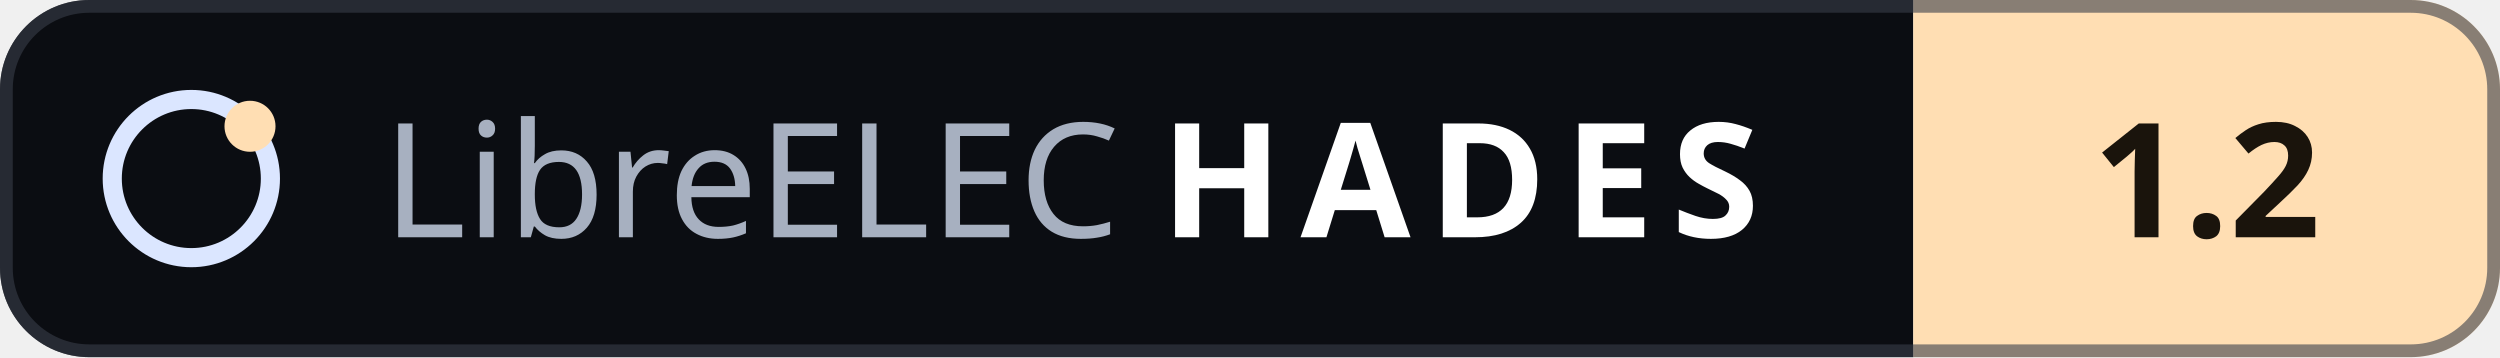
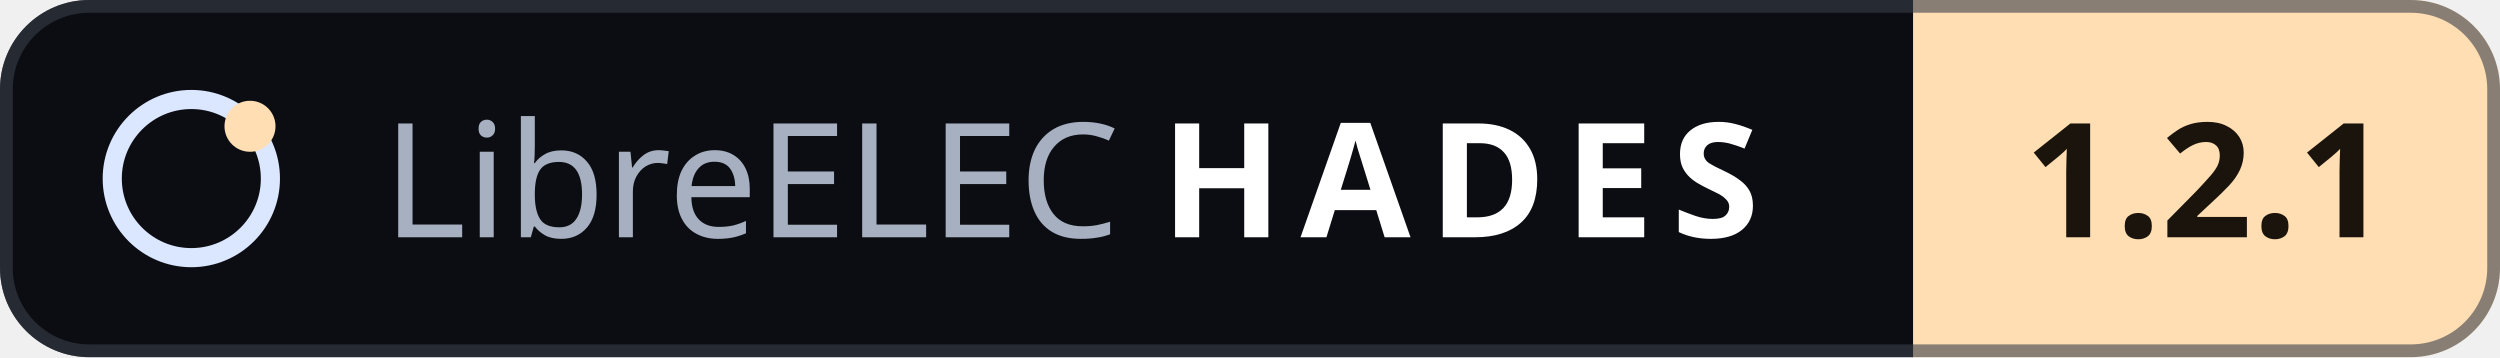
- <svg xmlns="http://www.w3.org/2000/svg" width="196" height="28" viewBox="0 0 196 28" role="img" aria-label="LibreELEC Hades 1.2">
+ <svg xmlns="http://www.w3.org/2000/svg" width="196" height="28" viewBox="0 0 196 28" role="img" aria-label="LibreELEC Hades 1.2.1">
  <clipPath id="c">
    <rect width="196" height="28" rx="7" />
  </clipPath>
  <g clip-path="url(#c)">
    <rect width="150" height="28" fill="#0b0d12" />
    <rect x="150" width="46" height="28" fill="#ffdeb3" />
  </g>
  <rect x="0.5" y="0.5" width="195" height="27" rx="6.5" fill="none" stroke="#3a3f4a" stroke-opacity="0.6" />
  <circle cx="15" cy="14" r="6.2" fill="none" stroke="#dbe6ff" stroke-width="1.5" />
  <circle cx="19.6" cy="9.9" r="2" fill="#ffdeb3" />
  <g font-family="-apple-system, BlinkMacSystemFont, 'Segoe UI', 'Noto Sans', Helvetica, Arial, sans-serif" font-size="12.5">
    <text x="30" y="18.6" fill="#a7b0c0" textLength="56" lengthAdjust="spacingAndGlyphs">LibreELEC</text>
    <text x="91" y="18.6" fill="#ffffff" font-weight="600" letter-spacing="1.4" textLength="50" lengthAdjust="spacingAndGlyphs">HADES</text>
-     <text x="173.0" y="18.6" fill="#1a140c" font-weight="700" text-anchor="middle">1.2</text>
+     <text x="173.0" y="18.6" fill="#1a140c" font-weight="700" text-anchor="middle">1.2.1</text>
  </g>
</svg>
